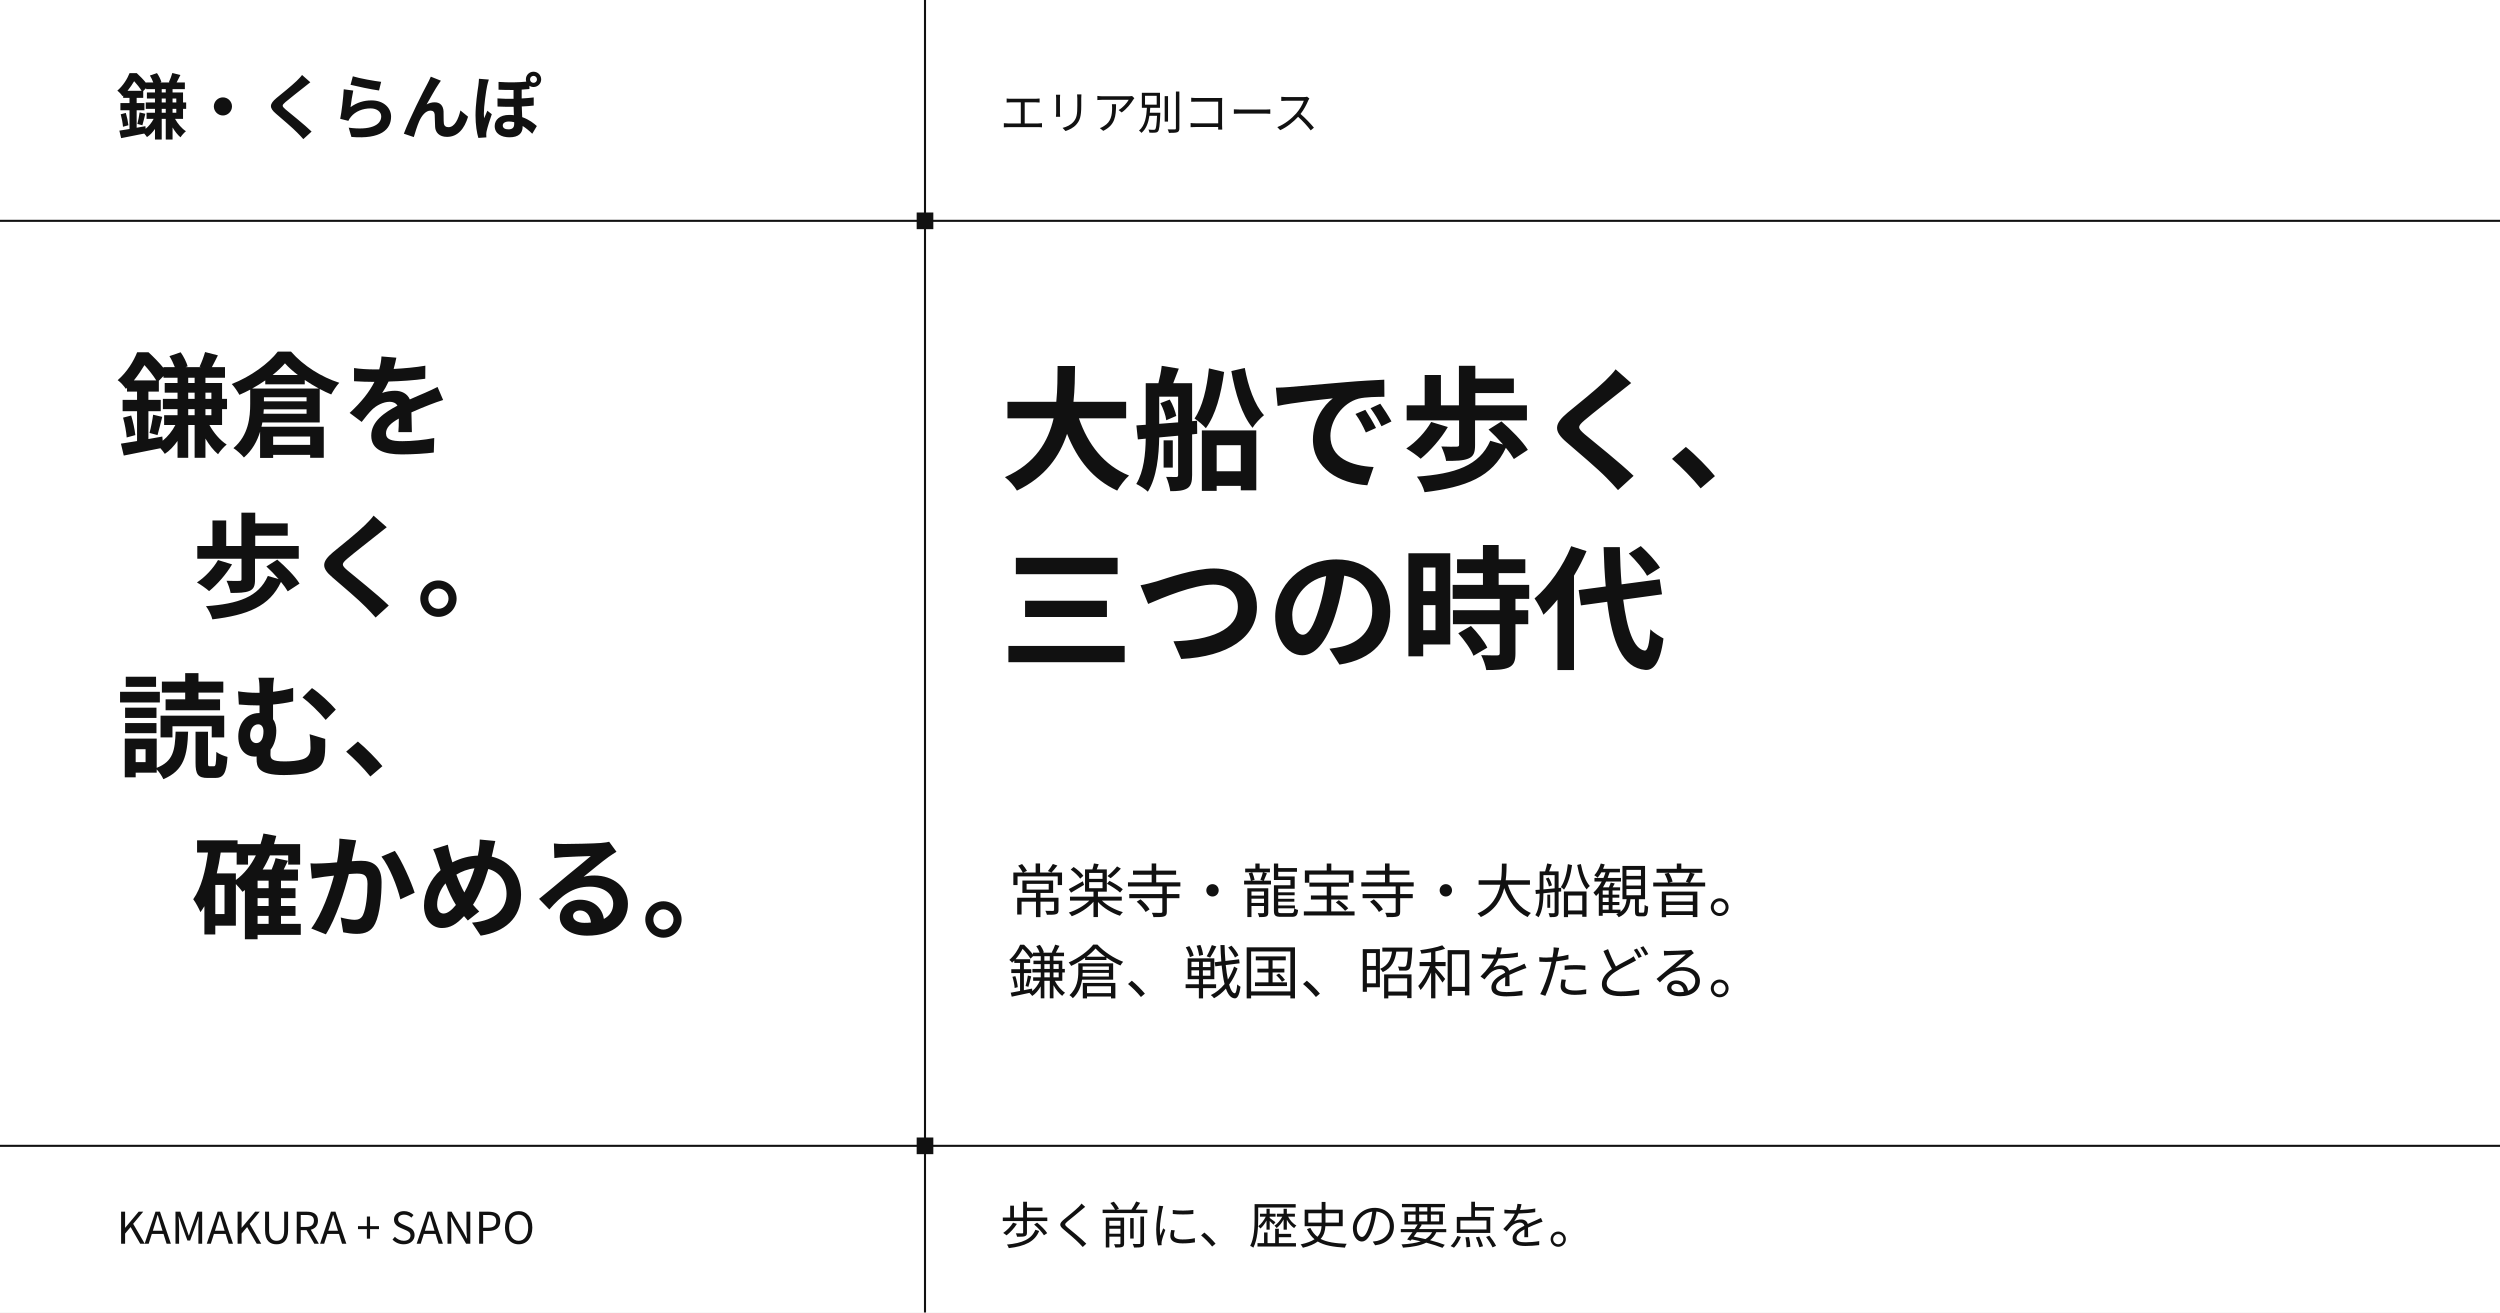
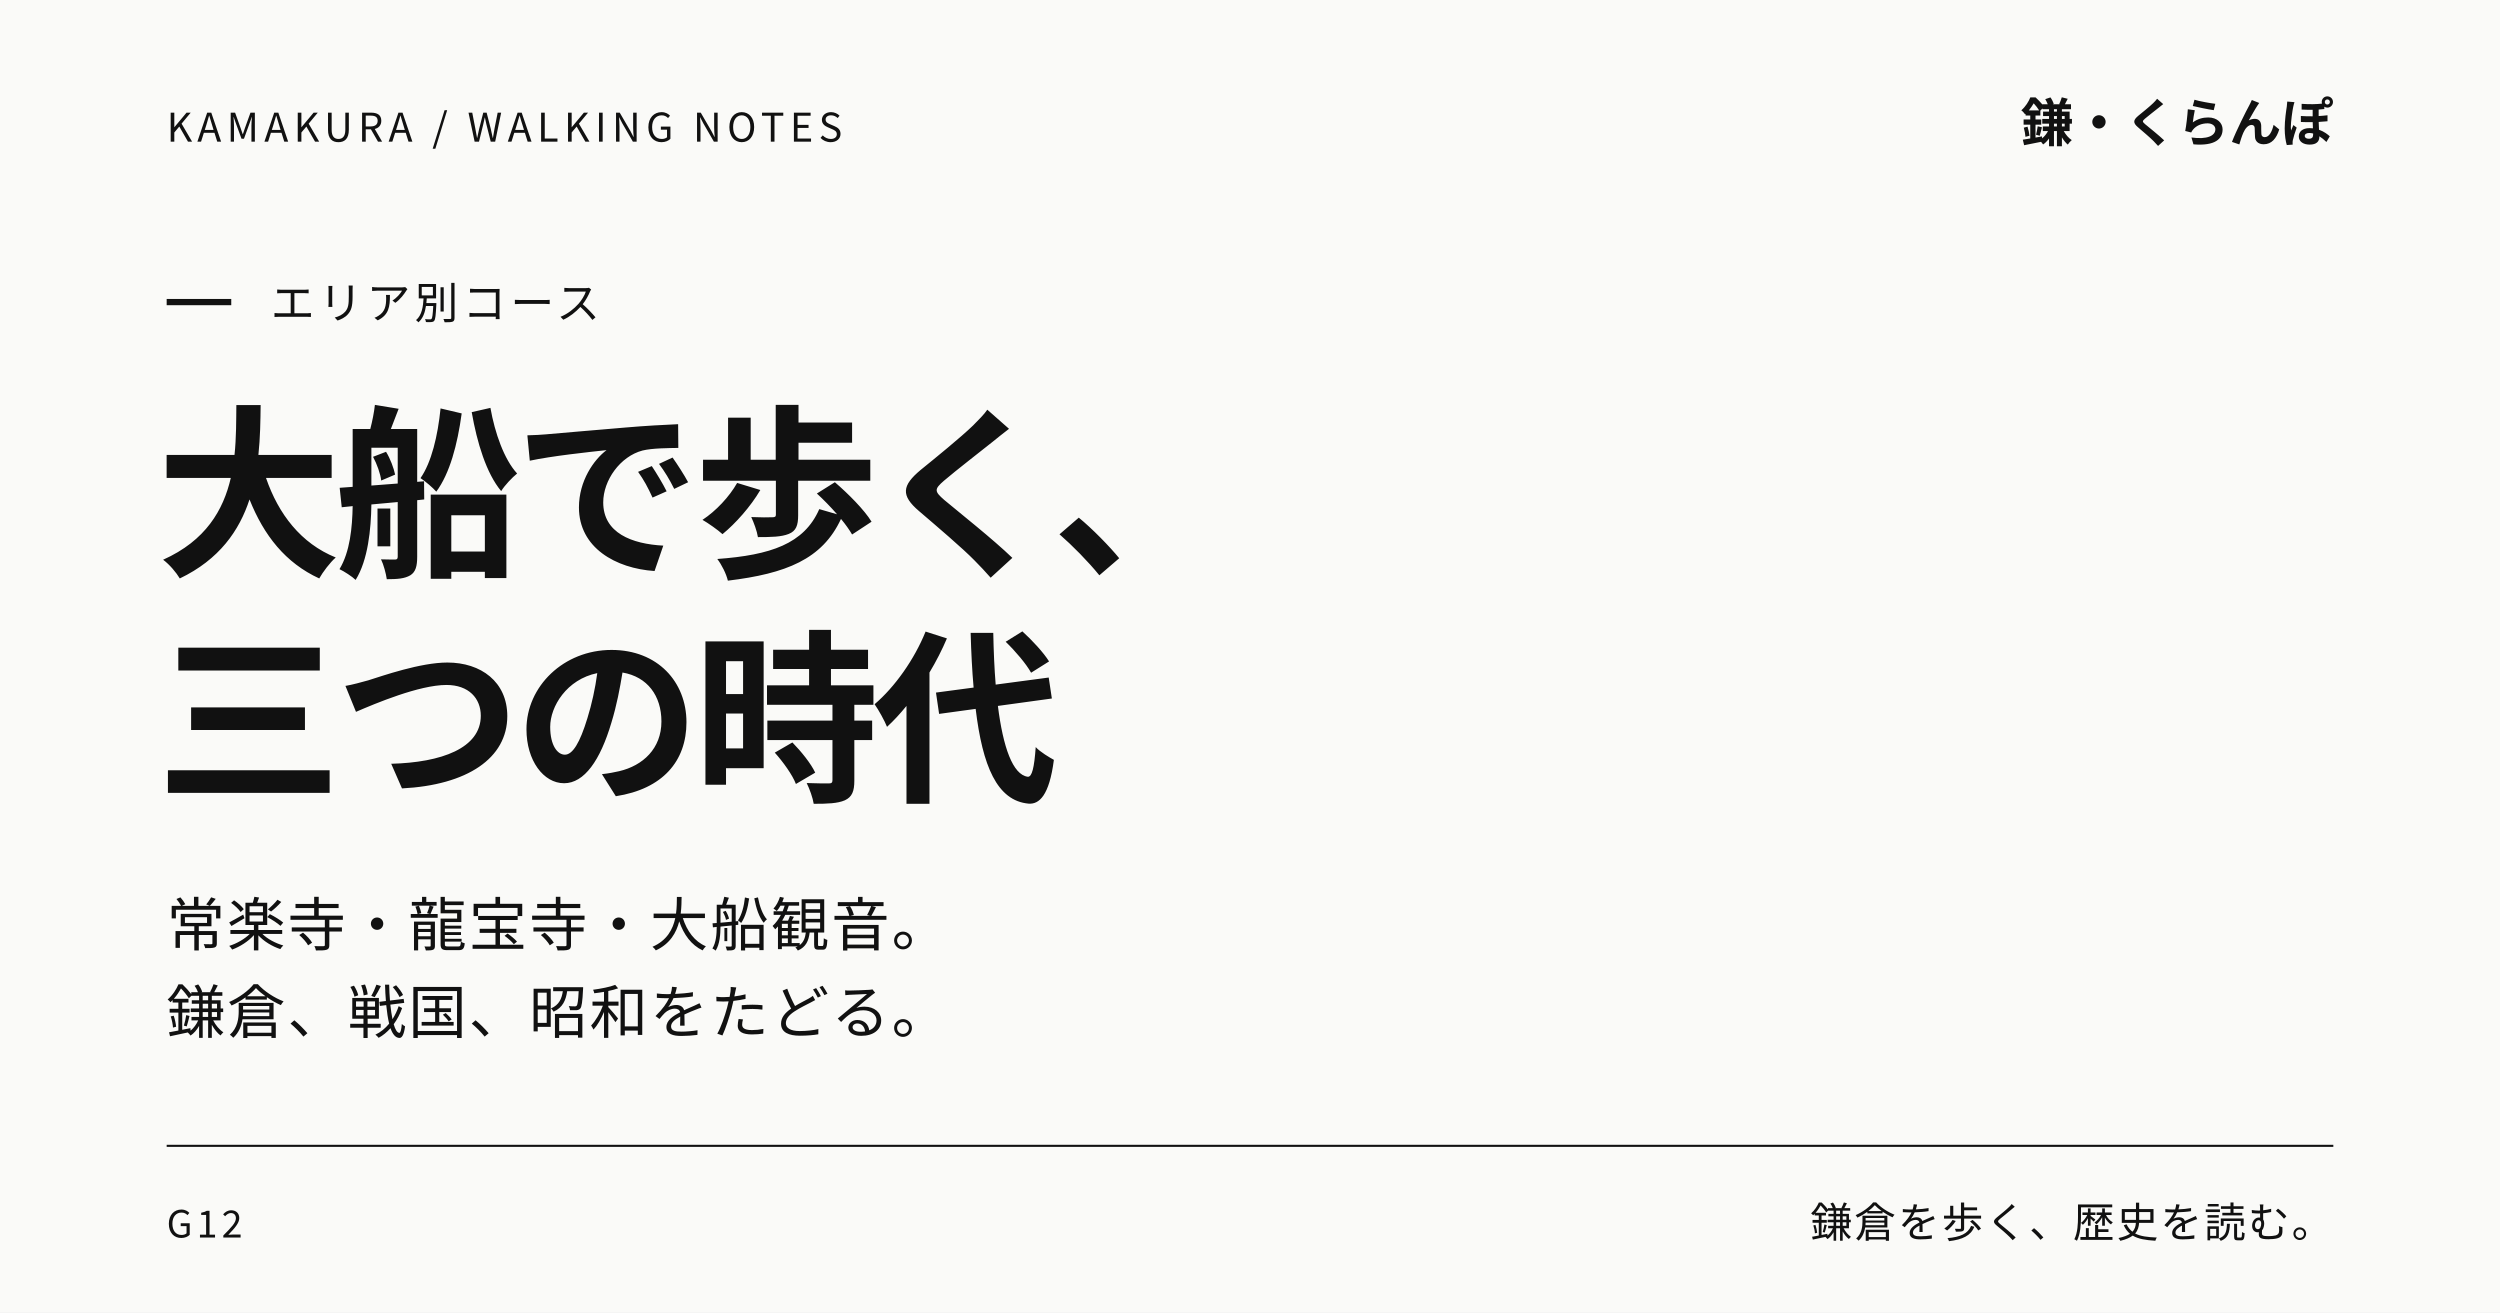
<svg xmlns="http://www.w3.org/2000/svg" width="1200" height="630" viewBox="0 0 1200 630">
-   <rect width="1200" height="630" fill="#fff" />
+   <rect width="1200" height="630" fill="#fafaf8" />
  <g fill="#111" font-family="Noto Sans CJK JP, sans-serif">
-     <text x="56" y="64" font-size="34" font-weight="700">鎌・くらんぽ</text>
-     <text x="480" y="62" font-size="22" font-weight="400">エリア別コース</text>
-     <path d="M444 0V630 M0 106H1200 M0 550H1200" fill="none" stroke="#111" stroke-width="1" />
-     <rect x="440" y="102" width="8" height="8" />
-     <rect x="440" y="546" width="8" height="8" />
-     <text x="56" y="215" font-size="54" font-weight="900">鎌倉を</text>
-     <text x="92" y="292" font-size="54" font-weight="900">歩く。</text>
-     <text x="56" y="369" font-size="54" font-weight="900">読む、</text>
-     <text x="92" y="446" font-size="54" font-weight="900">確かめる。</text>
-     <text x="480" y="230" font-size="64" font-weight="900">大船で歩く、</text>
-     <text x="480" y="316" font-size="64" font-weight="900">三つの時代</text>
-     <text x="484" y="438" font-size="28" font-weight="400">常楽寺・龍宝寺・大船観音。</text>
-     <text x="484" y="477" font-size="28" font-weight="400">鎌倉、戦国、昭和をたどる。</text>
-     <text x="56" y="597" font-size="21" font-weight="400">KAMAKURA + SANPO</text>
-     <text x="480" y="597" font-size="24" font-weight="400">歩く前に、歴史の要点を。</text>
+     <text x="80" y="68" font-size="19" font-weight="400" letter-spacing="2.6" text-anchor="start">KAMAKURA / WALKING NOTES</text>
+     <text x="1120" y="68" font-size="25" font-weight="700" letter-spacing="0" text-anchor="end">鎌・くらんぽ</text>
+     <path d="M80 145H111" stroke="#111" stroke-width="3" />
+     <text x="130" y="153" font-size="21" font-weight="400" letter-spacing="2" text-anchor="start">エリア別コース</text>
+     <text x="75" y="270" font-size="89" font-weight="900" letter-spacing="-3" text-anchor="start">大船で歩く、</text>
+     <text x="75" y="378" font-size="89" font-weight="900" letter-spacing="-3" text-anchor="start">三つの時代</text>
+     <text x="80" y="454" font-size="28" font-weight="400" letter-spacing="1" text-anchor="start">常楽寺・龍宝寺・大船観音。</text>
+     <text x="80" y="496" font-size="28" font-weight="400" letter-spacing="1" text-anchor="start">鎌倉、戦国、昭和をたどる。</text>
+     <path d="M80 550H1120" stroke="#111" stroke-width="1" />
+     <text x="80" y="594" font-size="18" font-weight="400" letter-spacing="2" text-anchor="start">G12</text>
+     <text x="1120" y="594" font-size="20" font-weight="400" letter-spacing="1" text-anchor="end">鎌倉を歩く、歴史を読む。</text>
  </g>
</svg>
